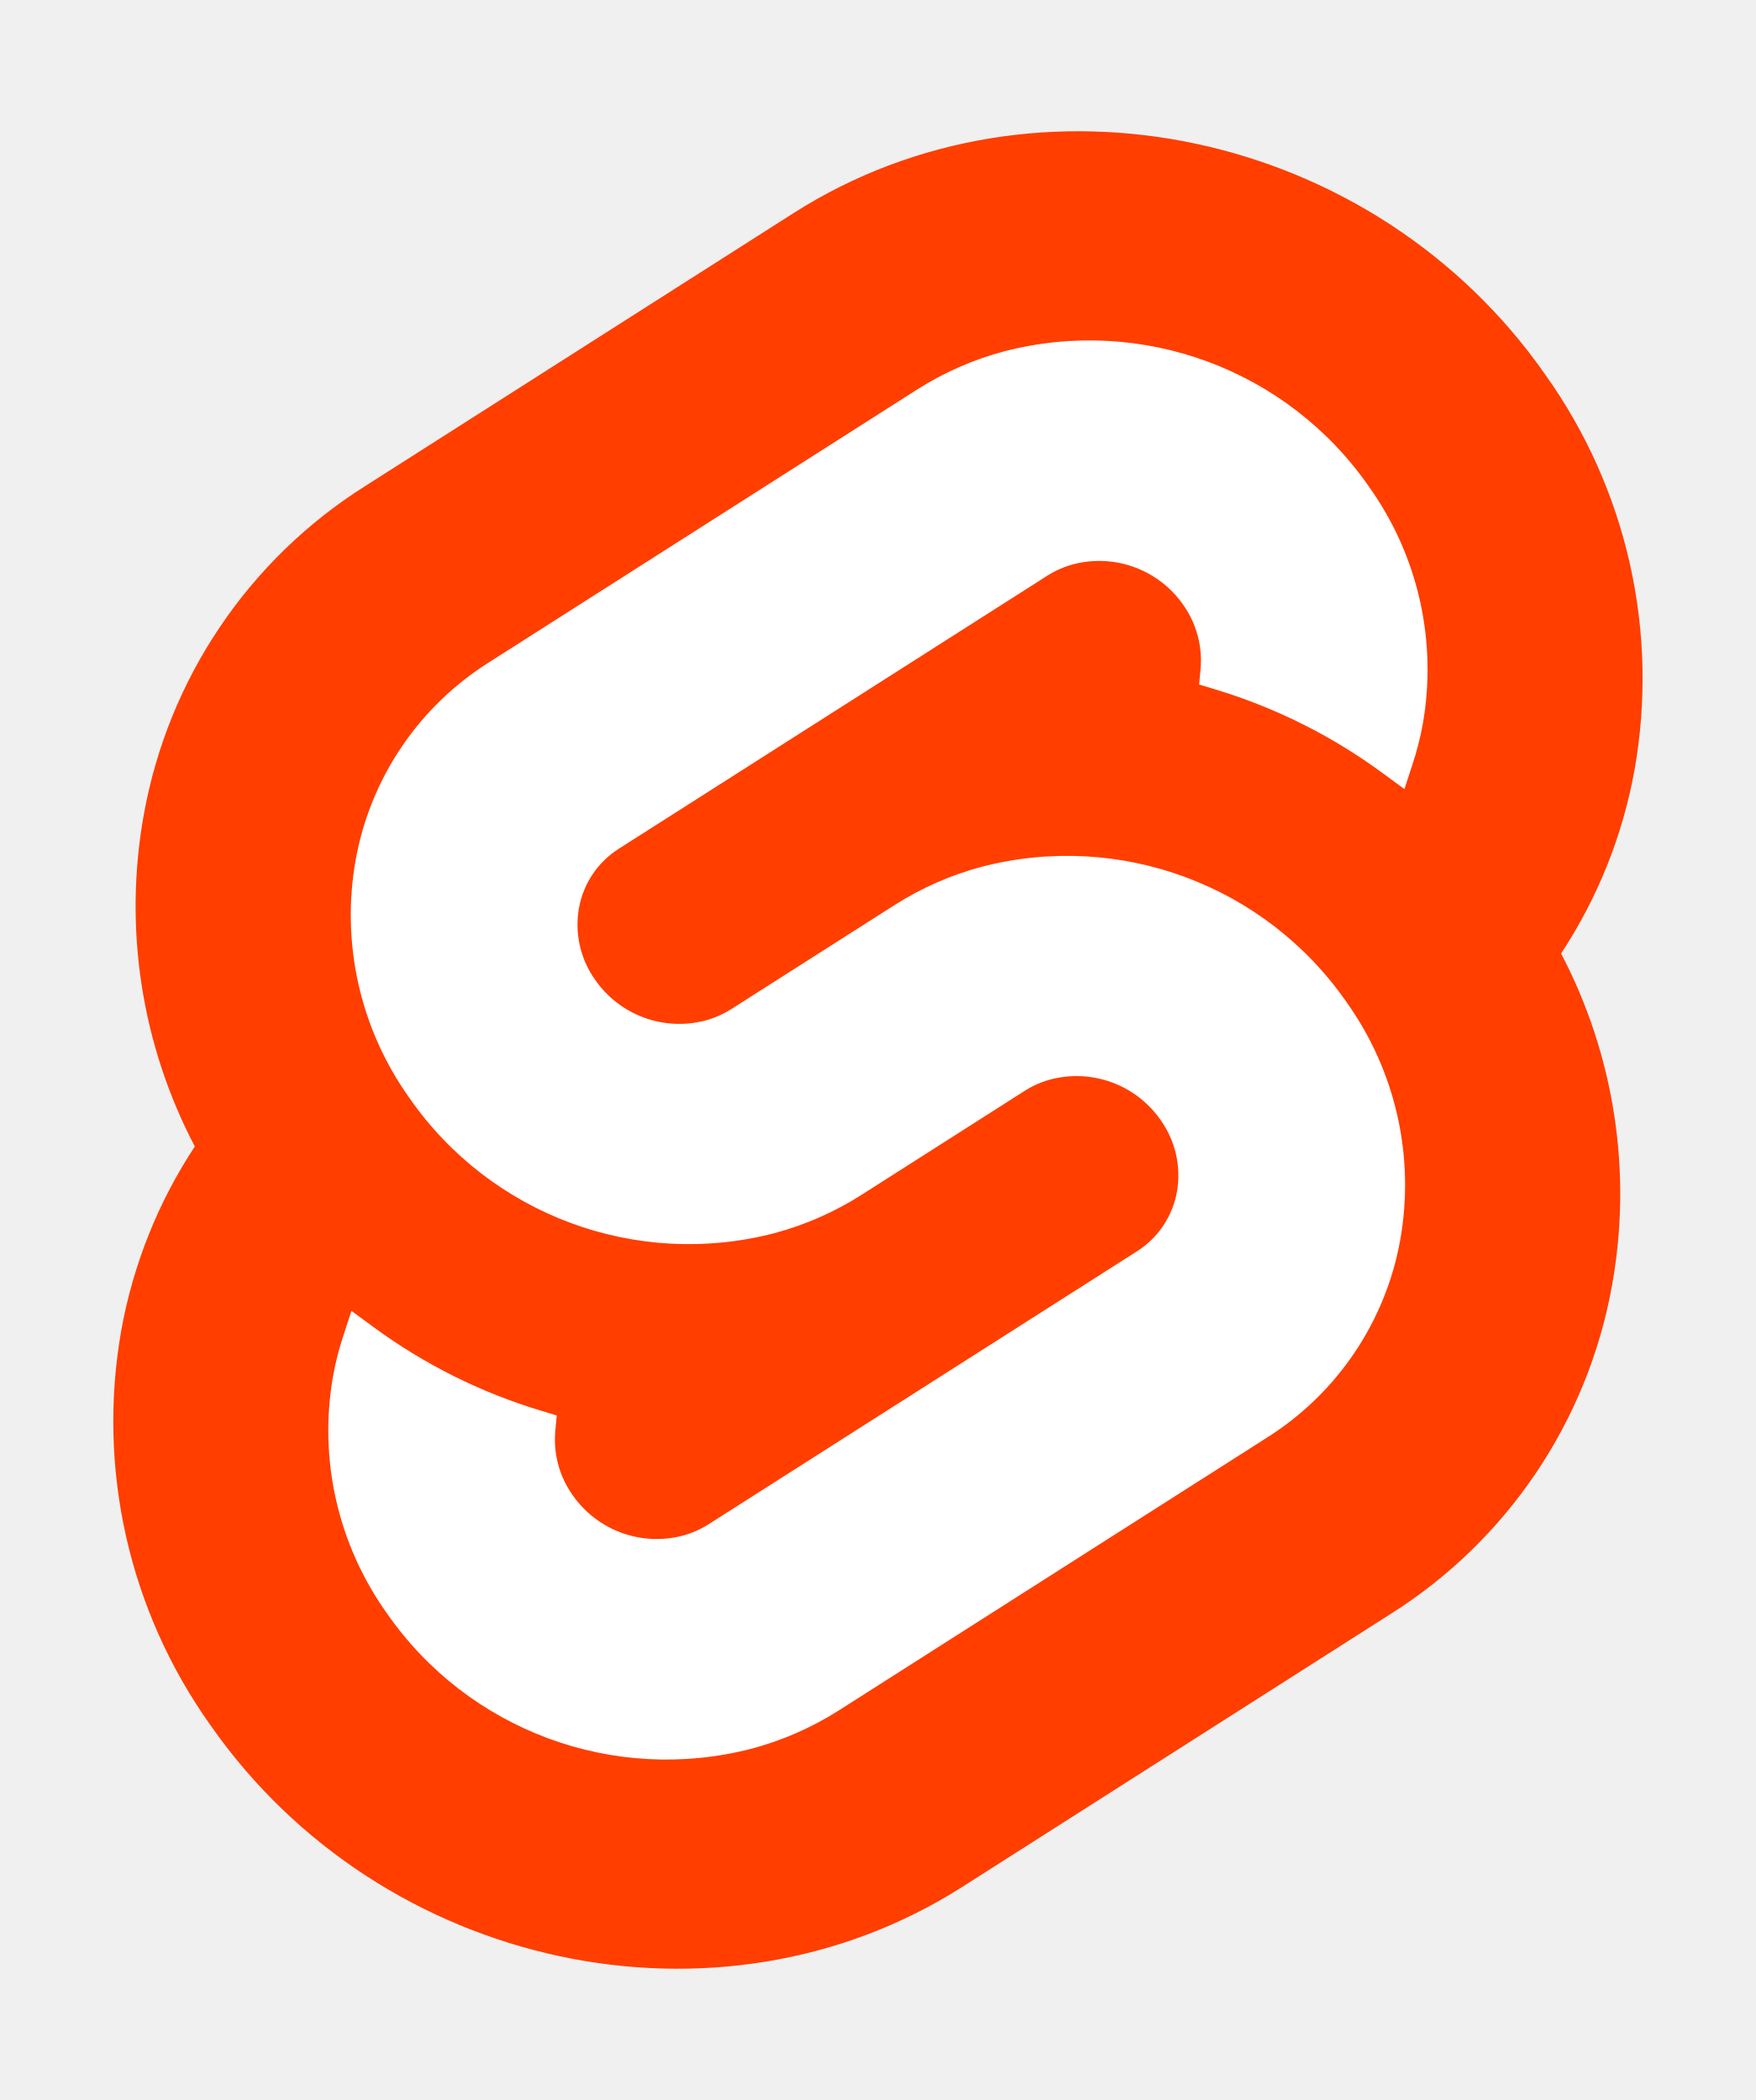
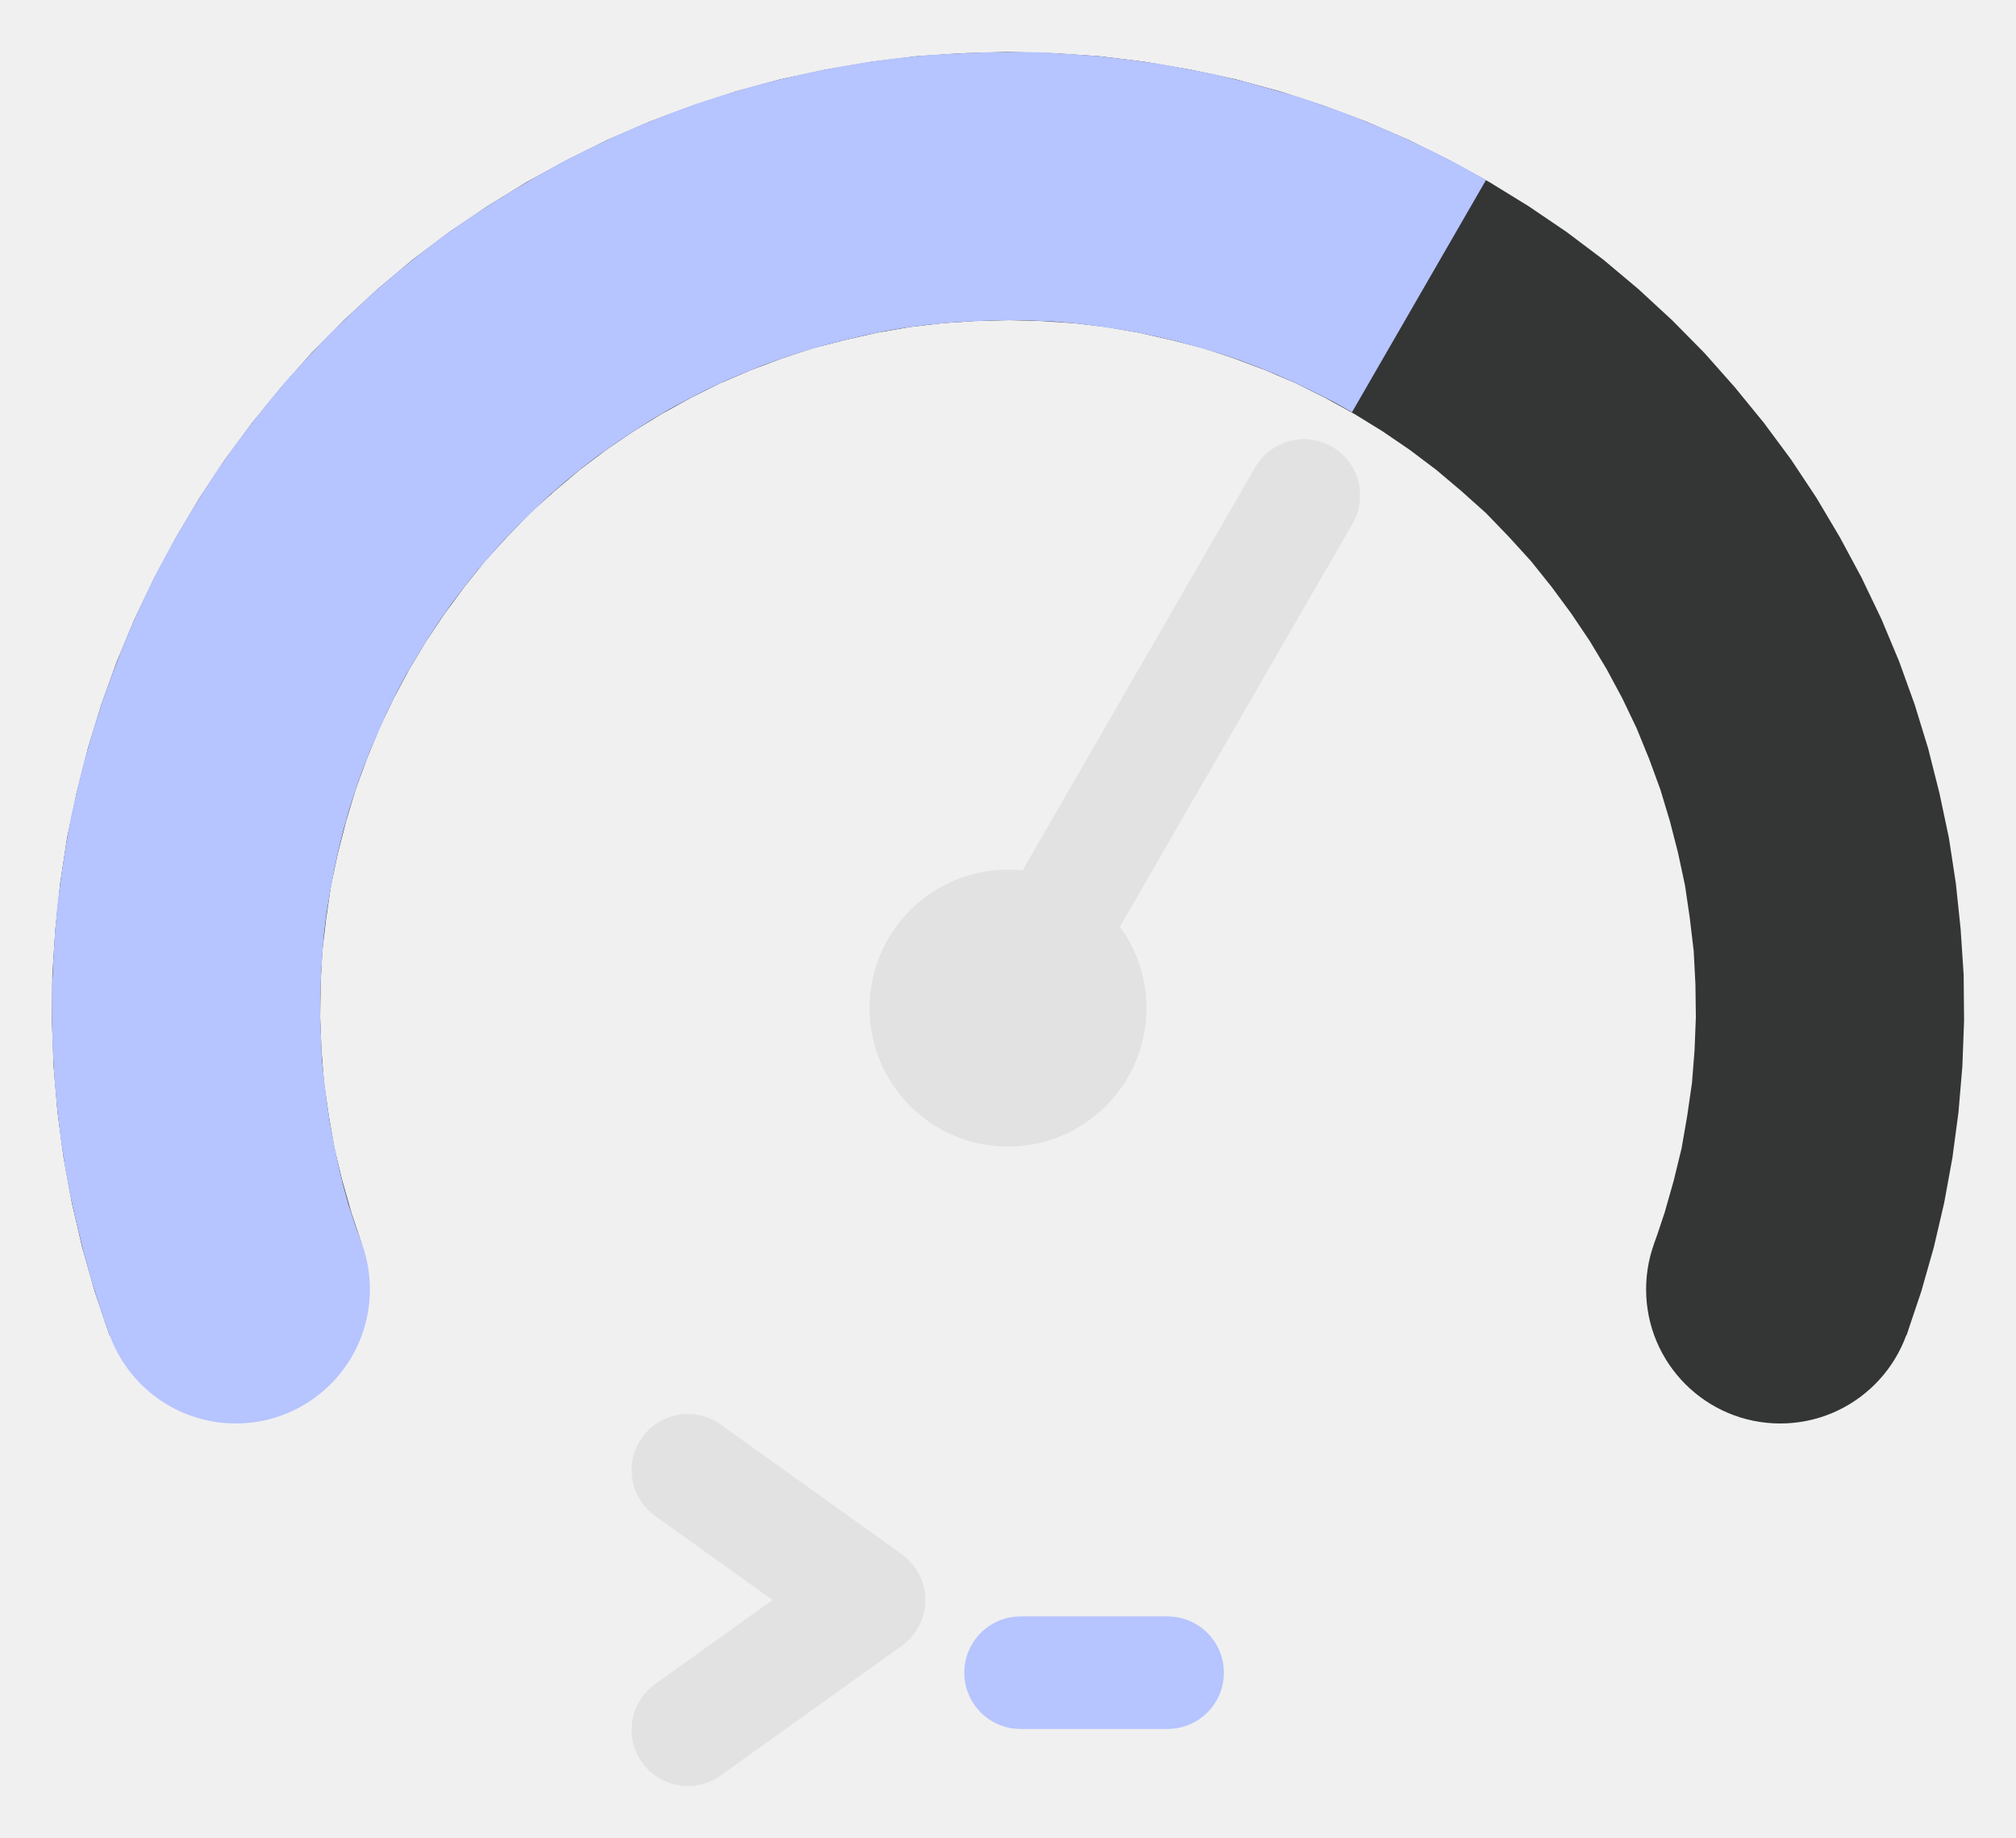
- <svg xmlns="http://www.w3.org/2000/svg" width="107" height="128" viewBox="0 0 107 128">
-   <path d="M94.157 22.819c-10.4-14.885-30.94-19.297-45.792-9.835L22.282 29.608A29.92 29.92 0 0 0 8.764 49.65a31.5 31.5 0 0 0 3.108 20.231 30 30 0 0 0-4.477 11.183 31.9 31.9 0 0 0 5.448 24.116c10.402 14.887 30.942 19.297 45.791 9.835l26.083-16.624A29.92 29.92 0 0 0 98.235 78.35a31.53 31.53 0 0 0-3.105-20.232 30 30 0 0 0 4.474-11.182 31.88 31.88 0 0 0-5.447-24.116" style="fill:#ff3e00" />
-   <path d="M45.817 106.582a20.72 20.72 0 0 1-22.237-8.243 19.17 19.17 0 0 1-3.277-14.503 18 18 0 0 1 .624-2.435l.49-1.498 1.337.981a33.6 33.6 0 0 0 10.203 5.098l.97.294-.09.968a5.85 5.85 0 0 0 1.052 3.878 6.24 6.24 0 0 0 6.695 2.485 5.8 5.8 0 0 0 1.603-.704L69.27 76.28a5.43 5.43 0 0 0 2.45-3.631 5.8 5.8 0 0 0-.987-4.371 6.24 6.24 0 0 0-6.698-2.487 5.7 5.7 0 0 0-1.6.704l-9.953 6.345a19 19 0 0 1-5.296 2.326 20.72 20.72 0 0 1-22.237-8.243 19.17 19.17 0 0 1-3.277-14.502 17.99 17.99 0 0 1 8.13-12.052l26.081-16.623a19 19 0 0 1 5.3-2.329 20.72 20.72 0 0 1 22.237 8.243 19.17 19.17 0 0 1 3.277 14.503 18 18 0 0 1-.624 2.435l-.49 1.498-1.337-.98a33.6 33.6 0 0 0-10.203-5.1l-.97-.294.09-.968a5.86 5.86 0 0 0-1.052-3.878 6.24 6.24 0 0 0-6.696-2.485 5.8 5.8 0 0 0-1.602.704L37.73 51.72a5.42 5.42 0 0 0-2.449 3.63 5.79 5.79 0 0 0 .986 4.372 6.24 6.24 0 0 0 6.698 2.486 5.8 5.8 0 0 0 1.602-.704l9.952-6.342a19 19 0 0 1 5.295-2.328 20.72 20.72 0 0 1 22.237 8.242 19.17 19.17 0 0 1 3.277 14.503 18 18 0 0 1-8.13 12.053l-26.081 16.622a19 19 0 0 1-5.3 2.328" style="fill:#fff" />
+ <svg xmlns="http://www.w3.org/2000/svg" viewBox="279.0 259.0 466.0 424.8">
+   <polygon points="304.3,567.6 300.9,557.5 298.0,547.3 295.6,537.0 293.7,526.6 292.3,516.1 291.4,505.5 291.0,494.9 291.1,484.3 291.8,473.7 292.9,463.2 294.5,452.7 296.7,442.3 299.3,432.0 302.4,421.9 306.0,411.9 310.1,402.1 314.7,392.5 319.7,383.2 325.1,374.1 331.0,365.2 337.3,356.7 344.0,348.5 351.0,340.6 358.5,333.0 366.3,325.8 374.4,319.0 382.9,312.6 391.6,306.7 400.7,301.1 410.0,296.0 419.5,291.3 429.2,287.1 439.1,283.4 449.2,280.1 459.5,277.3 469.8,275.1 480.3,273.3 490.8,272.0 501.4,271.3 512.0,271.0 522.6,271.3 533.2,272.0 543.7,273.3 554.2,275.1 564.5,277.3 574.8,280.1 584.9,283.4 594.8,287.1 604.5,291.3 614.0,296.0 623.3,301.1 632.4,306.7 641.1,312.6 649.6,319.0 657.7,325.8 665.5,333.0 673.0,340.6 680.0,348.5 686.7,356.7 693.0,365.2 698.9,374.1 704.3,383.2 709.3,392.5 713.9,402.1 718.0,411.9 721.6,421.9 724.7,432.0 727.3,442.3 729.5,452.7 731.1,463.2 732.2,473.7 732.9,484.3 733.0,494.9 732.6,505.5 731.7,516.1 730.3,526.6 728.4,537.0 726.0,547.3 723.1,557.5 719.7,567.6 661.4,546.4 663.8,539.2 665.9,531.8 667.7,524.4 669.0,516.9 670.1,509.3 670.7,501.7 671.0,494.1 670.9,486.5 670.5,478.8 669.6,471.2 668.5,463.7 666.9,456.2 665.0,448.8 662.8,441.5 660.2,434.4 657.3,427.3 654.0,420.4 650.4,413.7 646.5,407.2 642.2,400.8 637.7,394.7 632.9,388.7 627.8,383.1 622.5,377.6 616.8,372.5 611.0,367.6 604.9,363.0 598.6,358.7 592.1,354.7 585.4,351.0 578.6,347.6 571.6,344.6 564.4,341.9 557.2,339.5 549.8,337.6 542.3,335.9 534.8,334.6 527.2,333.7 519.6,333.2 512.0,333.0 504.4,333.2 496.8,333.7 489.2,334.6 481.7,335.9 474.2,337.6 466.8,339.5 459.6,341.9 452.4,344.6 445.4,347.6 438.6,351.0 431.9,354.7 425.4,358.7 419.1,363.0 413.0,367.6 407.2,372.5 401.5,377.6 396.2,383.1 391.1,388.7 386.3,394.7 381.8,400.8 377.5,407.2 373.6,413.7 370.0,420.4 366.7,427.3 363.8,434.4 361.2,441.5 359.0,448.8 357.1,456.2 355.5,463.7 354.4,471.2 353.5,478.8 353.1,486.5 353.0,494.1 353.3,501.7 353.9,509.3 355.0,516.9 356.3,524.4 358.1,531.8 360.2,539.2 362.6,546.4" fill="#343535" />
+   <polygon points="304.3,567.6 302.1,561.2 300.1,554.8 298.3,548.3 296.7,541.7 295.2,535.1 294.0,528.5 293.0,521.8 292.2,515.1 291.6,508.4 291.2,501.6 291.0,494.9 291.0,488.1 291.3,481.4 291.7,474.7 292.3,467.9 293.2,461.2 294.2,454.6 295.4,447.9 296.9,441.3 298.5,434.8 300.4,428.3 302.4,421.9 304.7,415.5 307.1,409.2 309.7,403.0 312.5,396.9 315.5,390.8 318.7,384.9 322.1,379.0 325.6,373.3 329.3,367.6 333.2,362.1 337.3,356.7 341.5,351.4 345.8,346.3 350.4,341.3 355.0,336.4 359.9,331.7 364.8,327.1 369.9,322.7 375.2,318.4 380.5,314.3 386.0,310.4 391.6,306.7 397.4,303.1 403.2,299.7 409.1,296.4 415.1,293.4 421.2,290.5 427.4,287.8 433.7,285.3 440.0,283.0 446.5,280.9 452.9,279.0 459.5,277.3 466.1,275.8 472.7,274.5 479.3,273.4 486.0,272.5 492.7,271.8 499.5,271.4 506.2,271.1 513.0,271.0 519.7,271.1 526.5,271.5 533.2,272.0 539.9,272.8 546.6,273.7 553.2,274.9 559.8,276.2 566.4,277.8 572.9,279.6 579.4,281.5 585.8,283.7 592.1,286.0 598.4,288.6 604.5,291.3 610.6,294.2 616.6,297.3 622.5,300.6 591.5,354.3 587.3,351.9 582.9,349.7 578.6,347.6 574.1,345.6 569.6,343.8 565.1,342.1 560.5,340.6 555.8,339.2 551.1,337.9 546.4,336.8 541.7,335.8 536.9,335.0 532.1,334.3 527.2,333.7 522.4,333.3 517.5,333.1 512.7,333.0 507.8,333.1 503.0,333.3 498.1,333.6 493.3,334.1 488.5,334.7 483.7,335.5 478.9,336.5 474.2,337.6 469.5,338.8 464.8,340.2 460.2,341.7 455.7,343.3 451.2,345.1 446.7,347.0 442.3,349.1 438.0,351.3 433.7,353.6 429.5,356.1 425.4,358.7 421.4,361.4 417.4,364.2 413.6,367.1 409.8,370.2 406.1,373.4 402.6,376.7 399.1,380.1 395.7,383.6 392.5,387.2 389.3,390.9 386.3,394.7 383.4,398.5 380.6,402.5 377.9,406.6 375.4,410.7 372.9,414.9 370.6,419.2 368.5,423.5 366.5,428.0 364.6,432.4 362.8,437.0 361.2,441.5 359.7,446.2 358.4,450.8 357.2,455.6 356.2,460.3 355.3,465.1 354.5,469.9 353.9,474.7 353.5,479.5 353.2,484.4 353.0,489.2 353.0,494.1 353.2,498.9 353.4,503.8 353.9,508.6 354.5,513.4 355.2,518.2 356.1,523.0 357.1,527.8 358.2,532.5 359.5,537.2 361.0,541.8 362.6,546.4" fill="#B6C4FF" />
+   <circle cx="333.5" cy="557.0" r="31.0" fill="#B6C4FF" />
+   <circle cx="690.5" cy="557.0" r="31.0" fill="#343535" />
+   <line x1="512.0" y1="492.0" x2="580.4" y2="373.5" stroke="#E3E2E2" stroke-width="26" stroke-linecap="round" />
+   <circle cx="512.0" cy="492.0" r="32" fill="#E3E2E2" />
+   <polyline points="438.0,598.8 479.9,628.8 438.0,658.8" fill="none" stroke="#E3E2E2" stroke-width="26" stroke-linecap="round" stroke-linejoin="round" />
+   <rect x="501.9" y="632.6" width="60.0" height="26" rx="13.0" fill="#B6C4FF" />
</svg>
